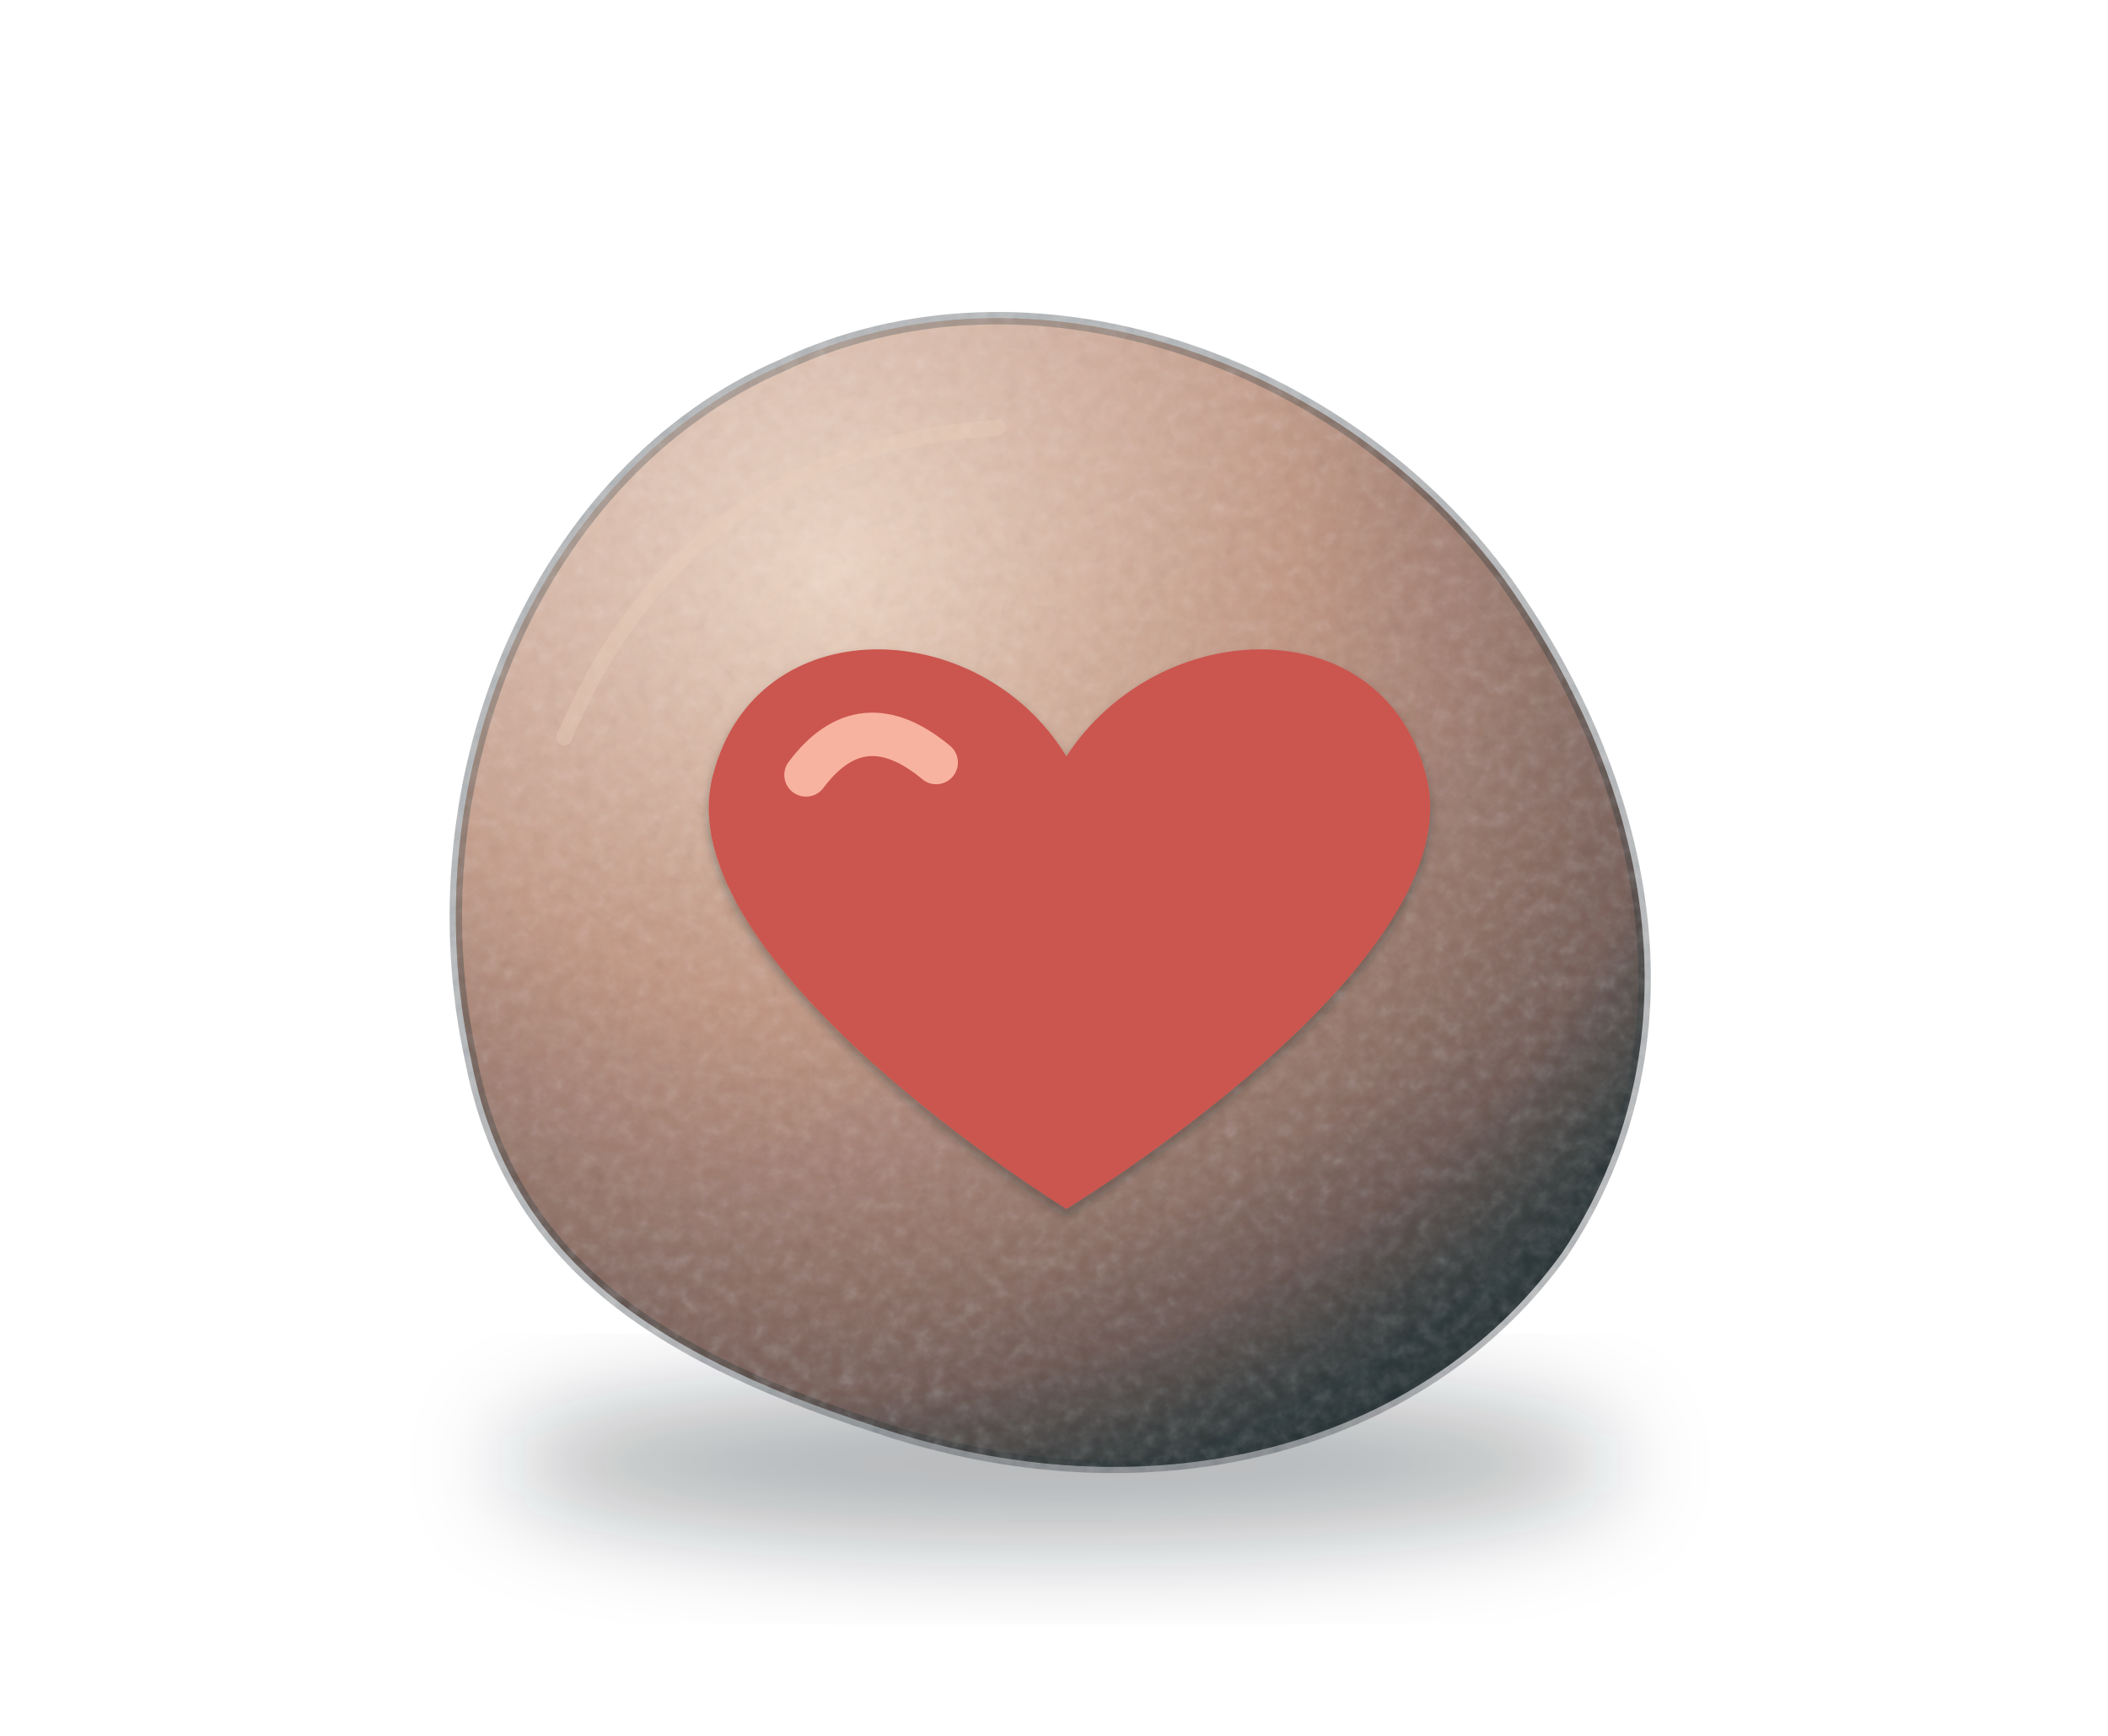
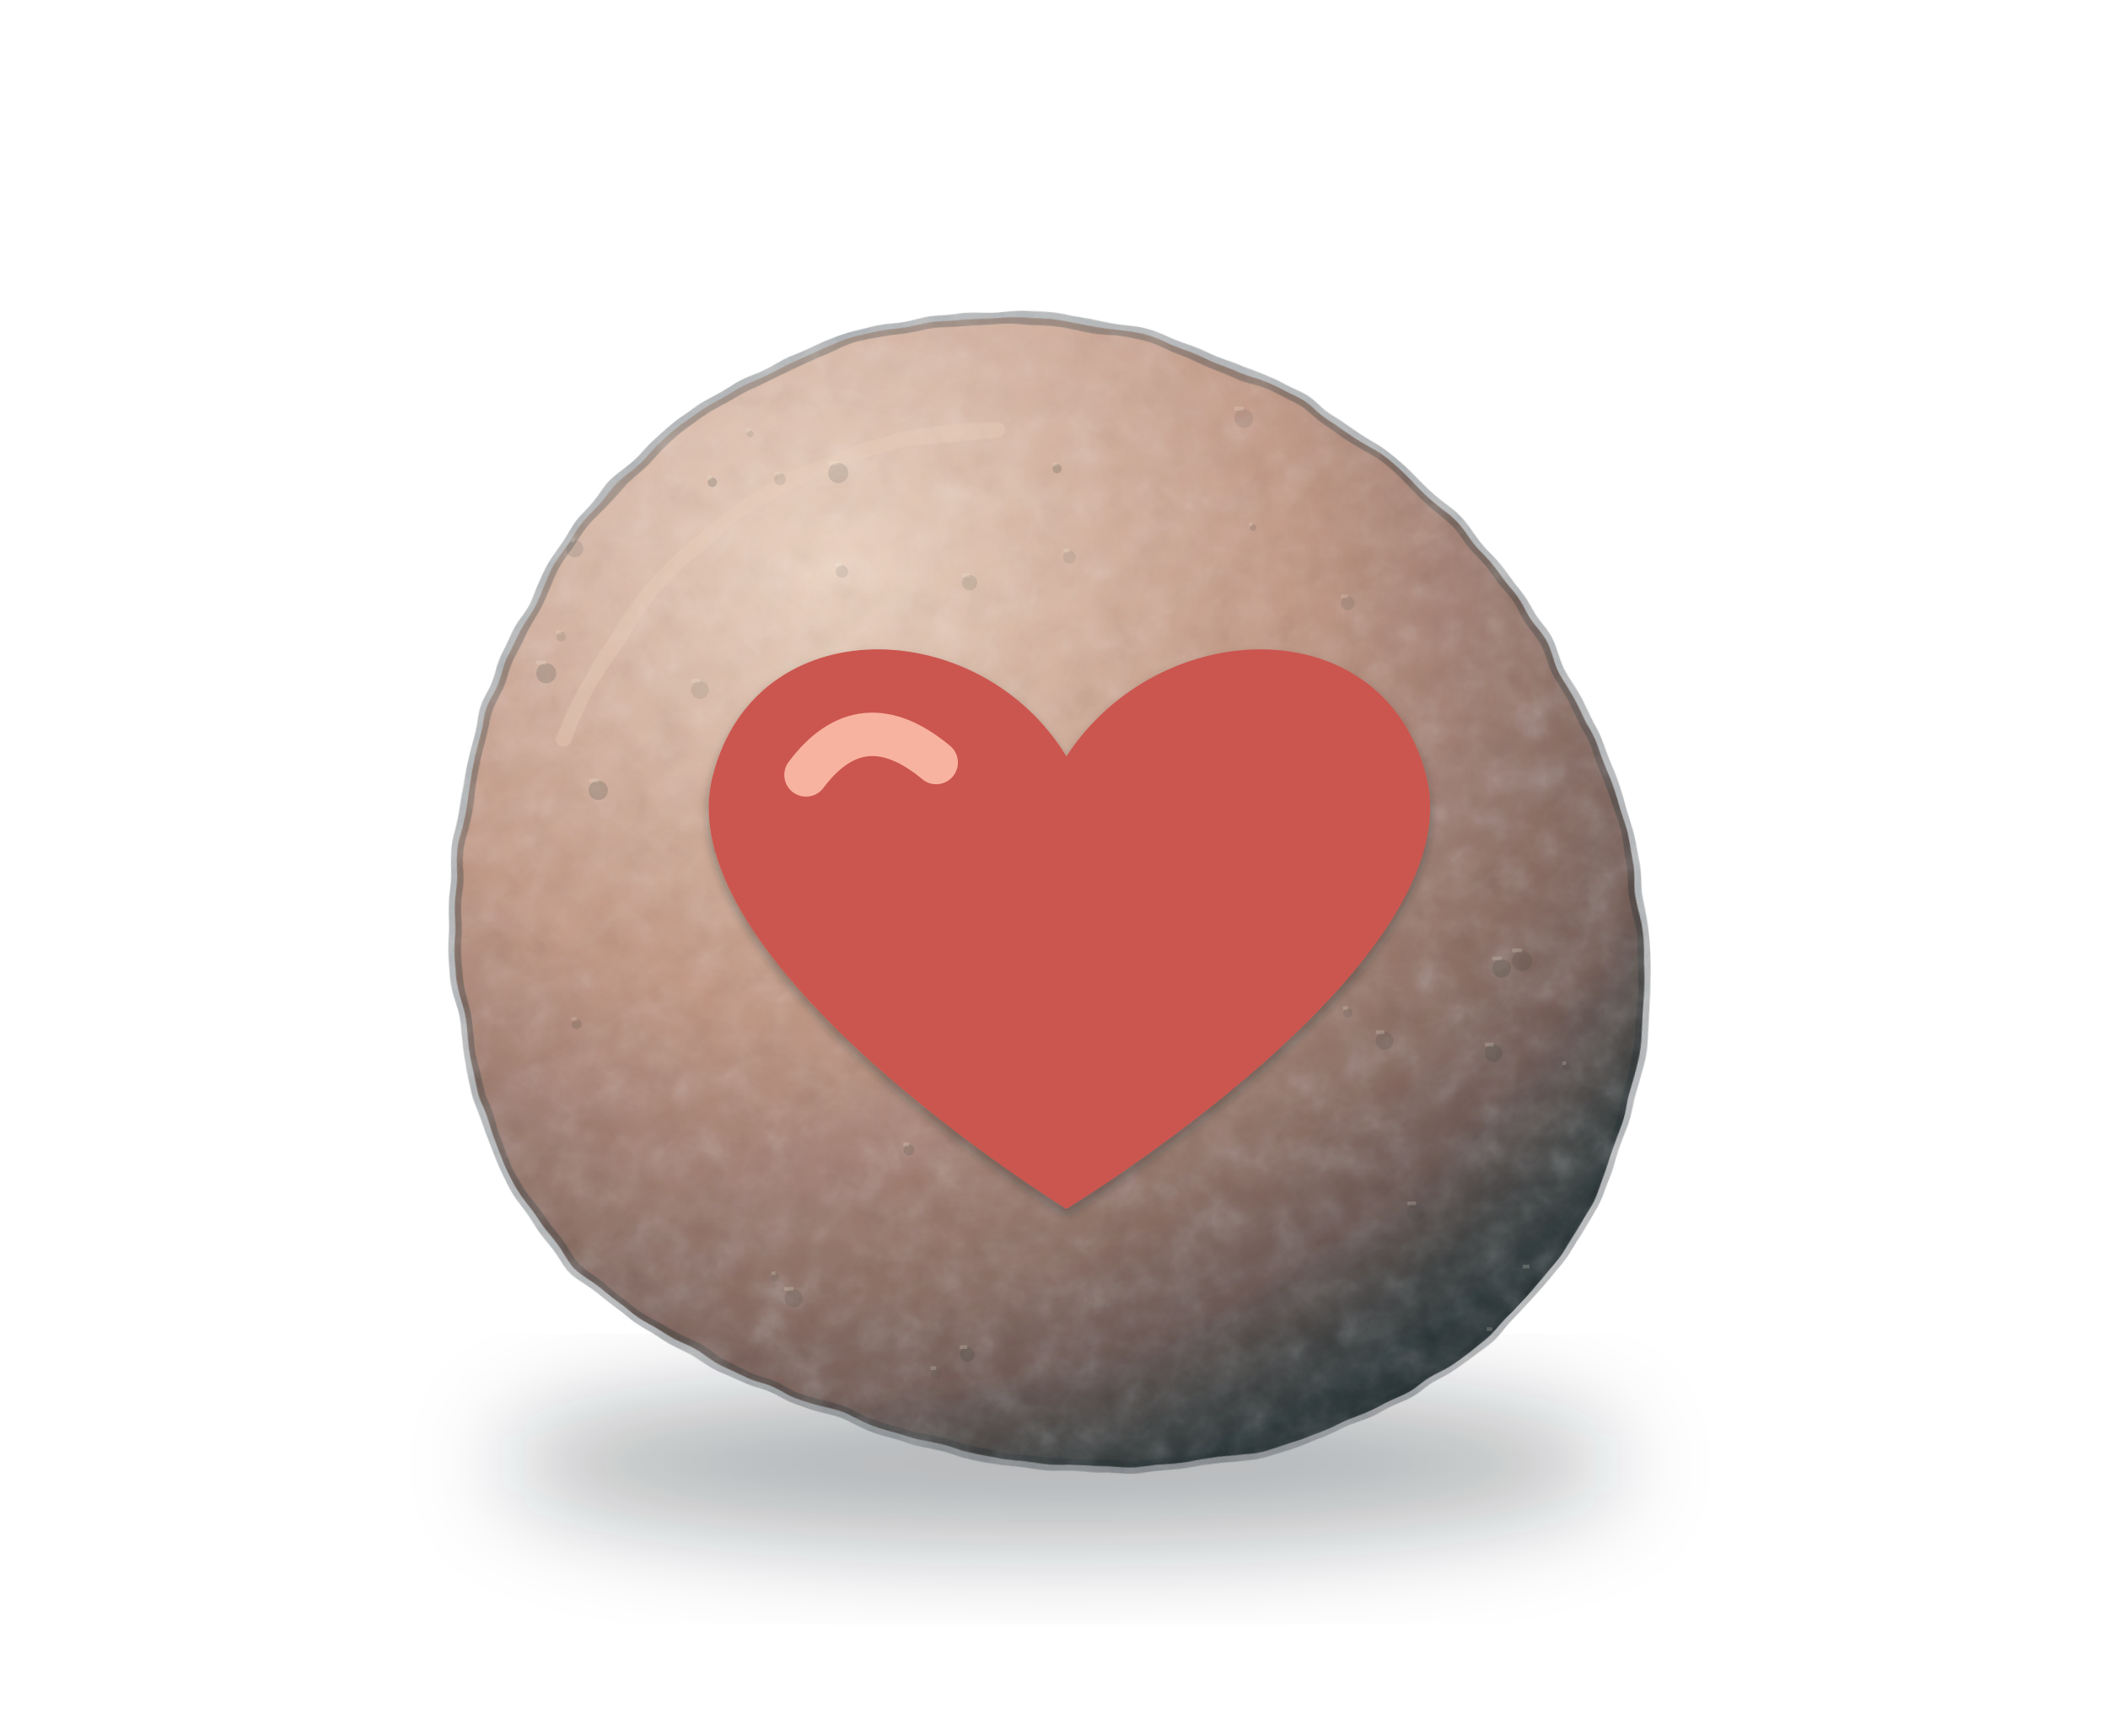
<svg xmlns="http://www.w3.org/2000/svg" viewBox="0 0 340 280">
  <defs>
    <radialGradient id="s" cx="32%" cy="22%" r="83%">
      <stop stop-color="#ead0bd" />
      <stop offset=".46" stop-color="#c19784" />
      <stop offset=".86" stop-color="#796059" />
      <stop offset="1" stop-color="#343e3d" />
    </radialGradient>
    <filter id="shadow" x="-30%" y="-30%" width="160%" height="180%">
      <feGaussianBlur stdDeviation="8" />
    </filter>
    <filter id="grain">
-       <feTurbulence type="fractalNoise" baseFrequency=".42" numOctaves="3" stitchTiles="stitch" />
+       <feTurbulence type="fractalNoise" baseFrequency=".18" numOctaves="4" stitchTiles="stitch" />
      <feColorMatrix type="saturate" values="0" />
      <feComponentTransfer>
-         <feFuncA type="linear" slope=".23" />
+         <feFuncA type="linear" slope=".28" />
      </feComponentTransfer>
      <feComposite in2="SourceGraphic" operator="in" />
      <feBlend in="SourceGraphic" mode="soft-light" />
    </filter>
    <linearGradient id="bevel" x1=".2" y1="0" x2=".8" y2="1">
-       <stop stop-color="#fff" stop-opacity=".22" />
+       <stop stop-color="#fff" stop-opacity=".14" />
      <stop offset=".38" stop-color="#fff" stop-opacity="0" />
      <stop offset=".74" stop-color="#13232b" stop-opacity=".02" />
      <stop offset="1" stop-color="#13232b" stop-opacity=".4" />
    </linearGradient>
    <filter id="paint" x="-20%" y="-20%" width="140%" height="140%">
      <feDropShadow dx="0" dy="1" stdDeviation=".8" flood-color="#17252c" flood-opacity=".35" />
    </filter>
+     <clipPath id="stone-clip">
+       <path d="M76 171C66 125 87 76 126 59c40-19 91-1 117 35 24 34 31 75 9 108-23 32-67 43-111 28-37-12-59-28-65-59Z" />
+     </clipPath>
+     <filter id="weathered" x="-10%" y="-10%" width="120%" height="120%">
+       <feTurbulence type="fractalNoise" baseFrequency=".09" numOctaves="2" seed="4" result="rough" />
+       <feDisplacementMap in="SourceGraphic" in2="rough" scale="1.8" xChannelSelector="R" yChannelSelector="G" />
+     </filter>
  </defs>
  <ellipse cx="171" cy="236" rx="90" ry="13" opacity=".32" fill="#0b171b" filter="url(#shadow)" />
-   <path d="M76 171C66 125 87 76 126 59c40-19 91-1 117 35 24 34 31 75 9 108-23 32-67 43-111 28-37-12-59-28-65-59Z" fill="url(#s)" stroke="#243031" stroke-opacity=".35" stroke-width="2" filter="url(#grain)" />
-   <path d="M76 171C66 125 87 76 126 59c40-19 91-1 117 35 24 34 31 75 9 108-23 32-67 43-111 28-37-12-59-28-65-59Z" fill="url(#bevel)" />
-   <path d="M91 119c13-31 37-48 70-50" fill="none" stroke="#ead0bd" stroke-width="2.5" stroke-linecap="round" opacity=".34" />
+   <g filter="url(#weathered)">
+     <path d="M76 171C66 125 87 76 126 59c40-19 91-1 117 35 24 34 31 75 9 108-23 32-67 43-111 28-37-12-59-28-65-59Z" fill="url(#s)" stroke="#243031" stroke-opacity=".35" stroke-width="2" filter="url(#grain)" />
+     <path d="M76 171C66 125 87 76 126 59c40-19 91-1 117 35 24 34 31 75 9 108-23 32-67 43-111 28-37-12-59-28-65-59Z" fill="url(#bevel)" />
+     <path d="M91 119c13-31 37-48 70-50" fill="none" stroke="#ead0bd" stroke-width="2.5" stroke-linecap="round" opacity=".34" />
+   </g>
+   <g clip-path="url(#stone-clip)">
+     <circle cx="125.8" cy="77.3" r="0.96" fill="#26352f" opacity="0.10" />
+     <path d="m124.9 76.4h1.0" stroke="#f7f1db" stroke-width=".6" opacity=".2" />
+     <circle cx="96.5" cy="127.5" r="1.56" fill="#26352f" opacity="0.18" />
+     <path d="m95.0 125.9h1.6" stroke="#f7f1db" stroke-width=".6" opacity=".2" />
+     <circle cx="217.4" cy="97.3" r="1.12" fill="#26352f" opacity="0.11" />
+     <path d="m216.3 96.2h1.1" stroke="#f7f1db" stroke-width=".6" opacity=".2" />
+     <circle cx="114.9" cy="77.8" r="0.75" fill="#26352f" opacity="0.19" />
+     <path d="m114.1 77.1h0.7" stroke="#f7f1db" stroke-width=".6" opacity=".2" />
+     <circle cx="228.4" cy="195.5" r="1.42" fill="#26352f" opacity="0.10" />
+     <path d="m227.0 194.1h1.4" stroke="#f7f1db" stroke-width=".6" opacity=".2" />
+     <circle cx="138.6" cy="165.3" r="1.34" fill="#26352f" opacity="0.18" />
+     <path d="m137.3 164.0h1.3" stroke="#f7f1db" stroke-width=".6" opacity=".2" />
+     <circle cx="237.2" cy="74.6" r="1.20" fill="#26352f" opacity="0.16" />
+     <path d="m236.1 73.4h1.2" stroke="#f7f1db" stroke-width=".6" opacity=".2" />
+     <circle cx="172.5" cy="89.9" r="1.04" fill="#26352f" opacity="0.09" />
+     <path d="m171.5 88.8h1.0" stroke="#f7f1db" stroke-width=".6" opacity=".2" />
+     <circle cx="246.7" cy="205.4" r="1.13" fill="#26352f" opacity="0.12" />
+     <path d="m245.6 204.3h1.1" stroke="#f7f1db" stroke-width=".6" opacity=".2" />
+     <circle cx="242.2" cy="156.2" r="1.51" fill="#26352f" opacity="0.18" />
+     <path d="m240.7 154.6h1.5" stroke="#f7f1db" stroke-width=".6" opacity=".2" />
+     <circle cx="172.9" cy="129.5" r="1.19" fill="#26352f" opacity="0.13" />
+     <path d="m171.8 128.4h1.2" stroke="#f7f1db" stroke-width=".6" opacity=".2" />
+     <circle cx="112.9" cy="111.3" r="1.43" fill="#26352f" opacity="0.09" />
+     <path d="m111.5 109.8h1.4" stroke="#f7f1db" stroke-width=".6" opacity=".2" />
+     <circle cx="93.0" cy="165.2" r="0.82" fill="#26352f" opacity="0.14" />
+     <path d="m92.2 164.4h0.8" stroke="#f7f1db" stroke-width=".6" opacity=".2" />
+     <circle cx="166.5" cy="117.6" r="1.65" fill="#26352f" opacity="0.10" />
+     <path d="m164.9 116.0h1.6" stroke="#f7f1db" stroke-width=".6" opacity=".2" />
+     <circle cx="156.4" cy="94.0" r="1.23" fill="#26352f" opacity="0.11" />
+     <path d="m155.2 92.8h1.2" stroke="#f7f1db" stroke-width=".6" opacity=".2" />
+     <circle cx="146.6" cy="185.5" r="0.87" fill="#26352f" opacity="0.15" />
+     <path d="m145.7 184.6h0.9" stroke="#f7f1db" stroke-width=".6" opacity=".2" />
+     <circle cx="241.4" cy="77.0" r="0.57" fill="#26352f" opacity="0.11" />
+     <path d="m240.9 76.4h0.6" stroke="#f7f1db" stroke-width=".6" opacity=".2" />
+     <circle cx="217.4" cy="163.4" r="0.77" fill="#26352f" opacity="0.12" />
+     <path d="m216.6 162.6h0.8" stroke="#f7f1db" stroke-width=".6" opacity=".2" />
+     <circle cx="115.7" cy="137.1" r="0.55" fill="#26352f" opacity="0.16" />
+     <path d="m115.2 136.6h0.5" stroke="#f7f1db" stroke-width=".6" opacity=".2" />
+     <circle cx="240.0" cy="220.4" r="1.35" fill="#26352f" opacity="0.20" />
+     <path d="m238.7 219.1h1.3" stroke="#f7f1db" stroke-width=".6" opacity=".2" />
+     <circle cx="88.1" cy="108.6" r="1.61" fill="#26352f" opacity="0.17" />
+     <path d="m86.5 106.9h1.6" stroke="#f7f1db" stroke-width=".6" opacity=".2" />
+     <circle cx="156.0" cy="218.5" r="1.21" fill="#26352f" opacity="0.18" />
+     <path d="m154.8 217.3h1.2" stroke="#f7f1db" stroke-width=".6" opacity=".2" />
+     <circle cx="135.8" cy="92.2" r="1.01" fill="#26352f" opacity="0.10" />
+     <path d="m134.7 91.1h1.0" stroke="#f7f1db" stroke-width=".6" opacity=".2" />
+     <circle cx="151.0" cy="221.6" r="0.88" fill="#26352f" opacity="0.08" />
+     <path d="m150.1 220.7h0.9" stroke="#f7f1db" stroke-width=".6" opacity=".2" />
+     <circle cx="92.7" cy="88.5" r="1.40" fill="#26352f" opacity="0.12" />
+     <path d="m91.3 87.1h1.4" stroke="#f7f1db" stroke-width=".6" opacity=".2" />
+     <circle cx="135.2" cy="76.3" r="1.63" fill="#26352f" opacity="0.13" />
+     <path d="m133.6 74.7h1.6" stroke="#f7f1db" stroke-width=".6" opacity=".2" />
+     <circle cx="121.0" cy="70.0" r="0.56" fill="#26352f" opacity="0.10" />
+     <path d="m120.4 69.4h0.6" stroke="#f7f1db" stroke-width=".6" opacity=".2" />
+     <circle cx="202.1" cy="85.1" r="0.55" fill="#26352f" opacity="0.14" />
+     <path d="m201.5 84.6h0.5" stroke="#f7f1db" stroke-width=".6" opacity=".2" />
+     <circle cx="128.1" cy="227.6" r="0.64" fill="#26352f" opacity="0.14" />
+     <path d="m127.4 227.0h0.6" stroke="#f7f1db" stroke-width=".6" opacity=".2" />
+     <circle cx="218.9" cy="128.8" r="1.64" fill="#26352f" opacity="0.14" />
+     <path d="m217.2 127.1h1.6" stroke="#f7f1db" stroke-width=".6" opacity=".2" />
+     <circle cx="126.8" cy="129.0" r="0.54" fill="#26352f" opacity="0.13" />
+     <path d="m126.3 128.4h0.5" stroke="#f7f1db" stroke-width=".6" opacity=".2" />
+     <circle cx="128.0" cy="209.4" r="1.46" fill="#26352f" opacity="0.14" />
+     <path d="m126.5 207.9h1.5" stroke="#f7f1db" stroke-width=".6" opacity=".2" />
+     <circle cx="90.5" cy="102.7" r="0.78" fill="#26352f" opacity="0.10" />
+     <path d="m89.7 102.0h0.8" stroke="#f7f1db" stroke-width=".6" opacity=".2" />
+     <circle cx="125.0" cy="206.1" r="0.66" fill="#26352f" opacity="0.09" />
+     <path d="m124.4 205.4h0.7" stroke="#f7f1db" stroke-width=".6" opacity=".2" />
+     <circle cx="245.5" cy="155.0" r="1.64" fill="#26352f" opacity="0.13" />
+     <path d="m243.9 153.3h1.6" stroke="#f7f1db" stroke-width=".6" opacity=".2" />
+     <circle cx="240.9" cy="169.9" r="1.41" fill="#26352f" opacity="0.17" />
+     <path d="m239.5 168.5h1.4" stroke="#f7f1db" stroke-width=".6" opacity=".2" />
+     <circle cx="170.5" cy="75.6" r="0.74" fill="#26352f" opacity="0.18" />
+     <path d="m169.8 74.9h0.7" stroke="#f7f1db" stroke-width=".6" opacity=".2" />
+     <circle cx="240.7" cy="215.3" r="0.89" fill="#26352f" opacity="0.16" />
+     <path d="m239.8 214.4h0.9" stroke="#f7f1db" stroke-width=".6" opacity=".2" />
+     <circle cx="223.3" cy="167.9" r="1.44" fill="#26352f" opacity="0.14" />
+     <path d="m221.9 166.5h1.4" stroke="#f7f1db" stroke-width=".6" opacity=".2" />
+     <circle cx="198.3" cy="175.2" r="0.81" fill="#26352f" opacity="0.19" />
+     <path d="m197.5 174.4h0.8" stroke="#f7f1db" stroke-width=".6" opacity=".2" />
+     <circle cx="250.4" cy="72.5" r="1.62" fill="#26352f" opacity="0.20" />
+     <path d="m248.8 70.9h1.6" stroke="#f7f1db" stroke-width=".6" opacity=".2" />
+     <circle cx="200.6" cy="67.5" r="1.53" fill="#26352f" opacity="0.10" />
+     <path d="m199.1 65.9h1.5" stroke="#f7f1db" stroke-width=".6" opacity=".2" />
+     <circle cx="252.6" cy="172.1" r="0.57" fill="#26352f" opacity="0.10" />
+     <path d="m252.0 171.5h0.6" stroke="#f7f1db" stroke-width=".6" opacity=".2" />
+     <circle cx="194.9" cy="155.6" r="1.36" fill="#26352f" opacity="0.19" />
+     <path d="m193.5 154.3h1.4" stroke="#f7f1db" stroke-width=".6" opacity=".2" />
+   </g>
  <g filter="url(#paint)">
    <path d="M172 195s-65-40-57-70c7-27 43-26 57-3 15-23 51-24 58 3 8 30-58 70-58 70" fill="#cb574f" />
    <path d="M130 125q9-12 21-2" stroke="#f8b3a0" stroke-width="7" fill="none" stroke-linecap="round" />
  </g>
</svg>
